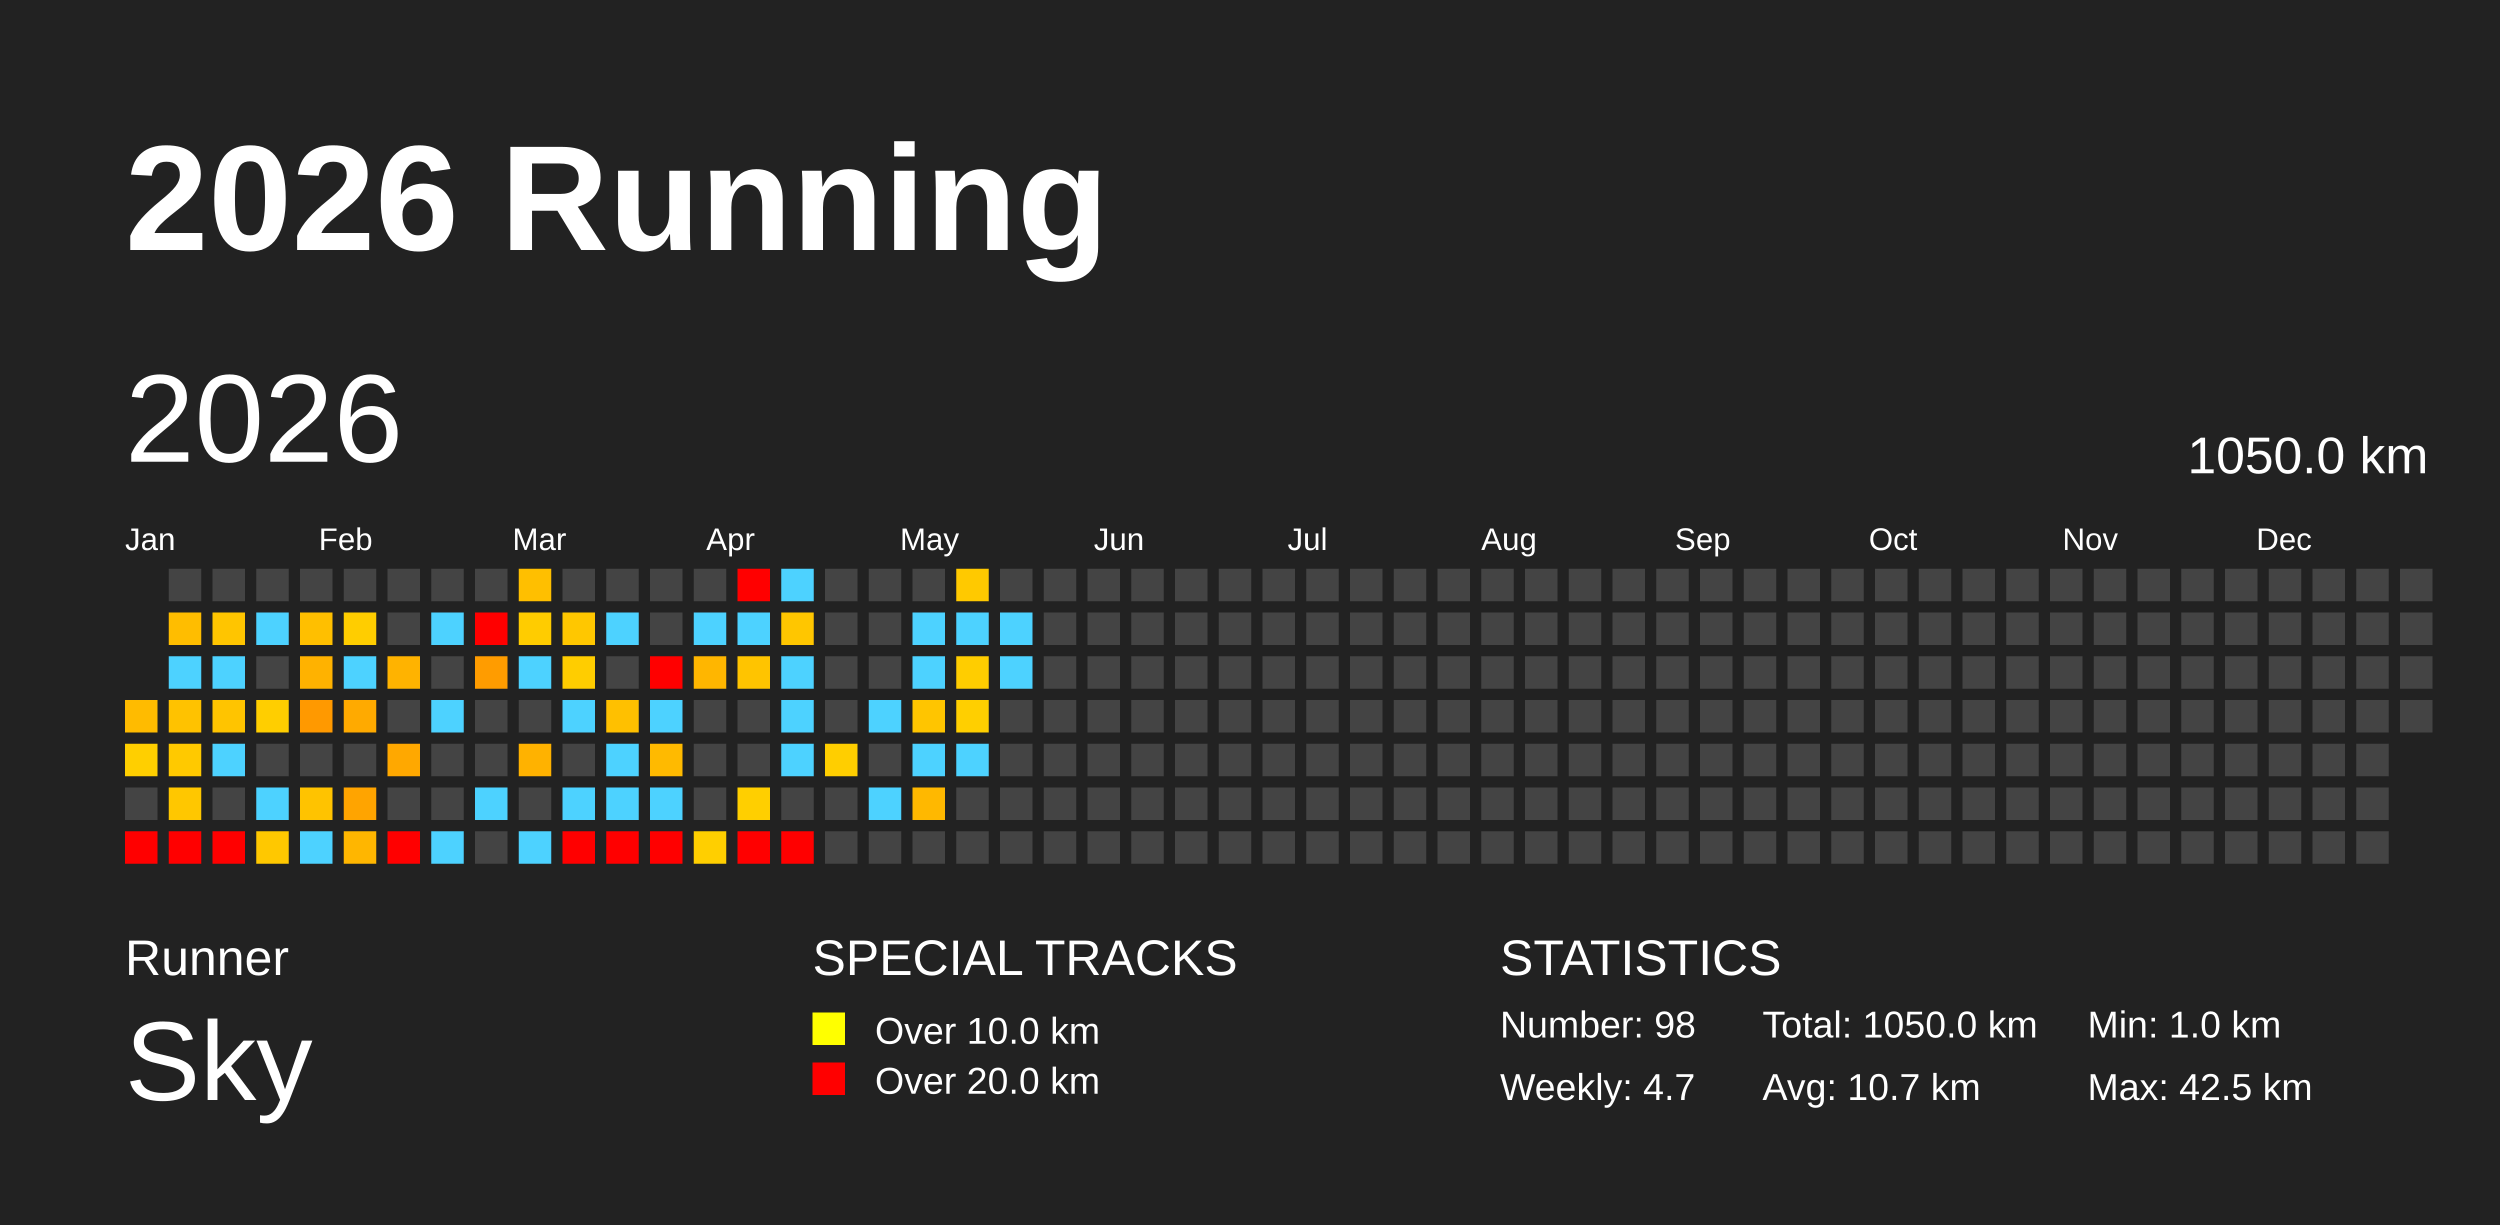
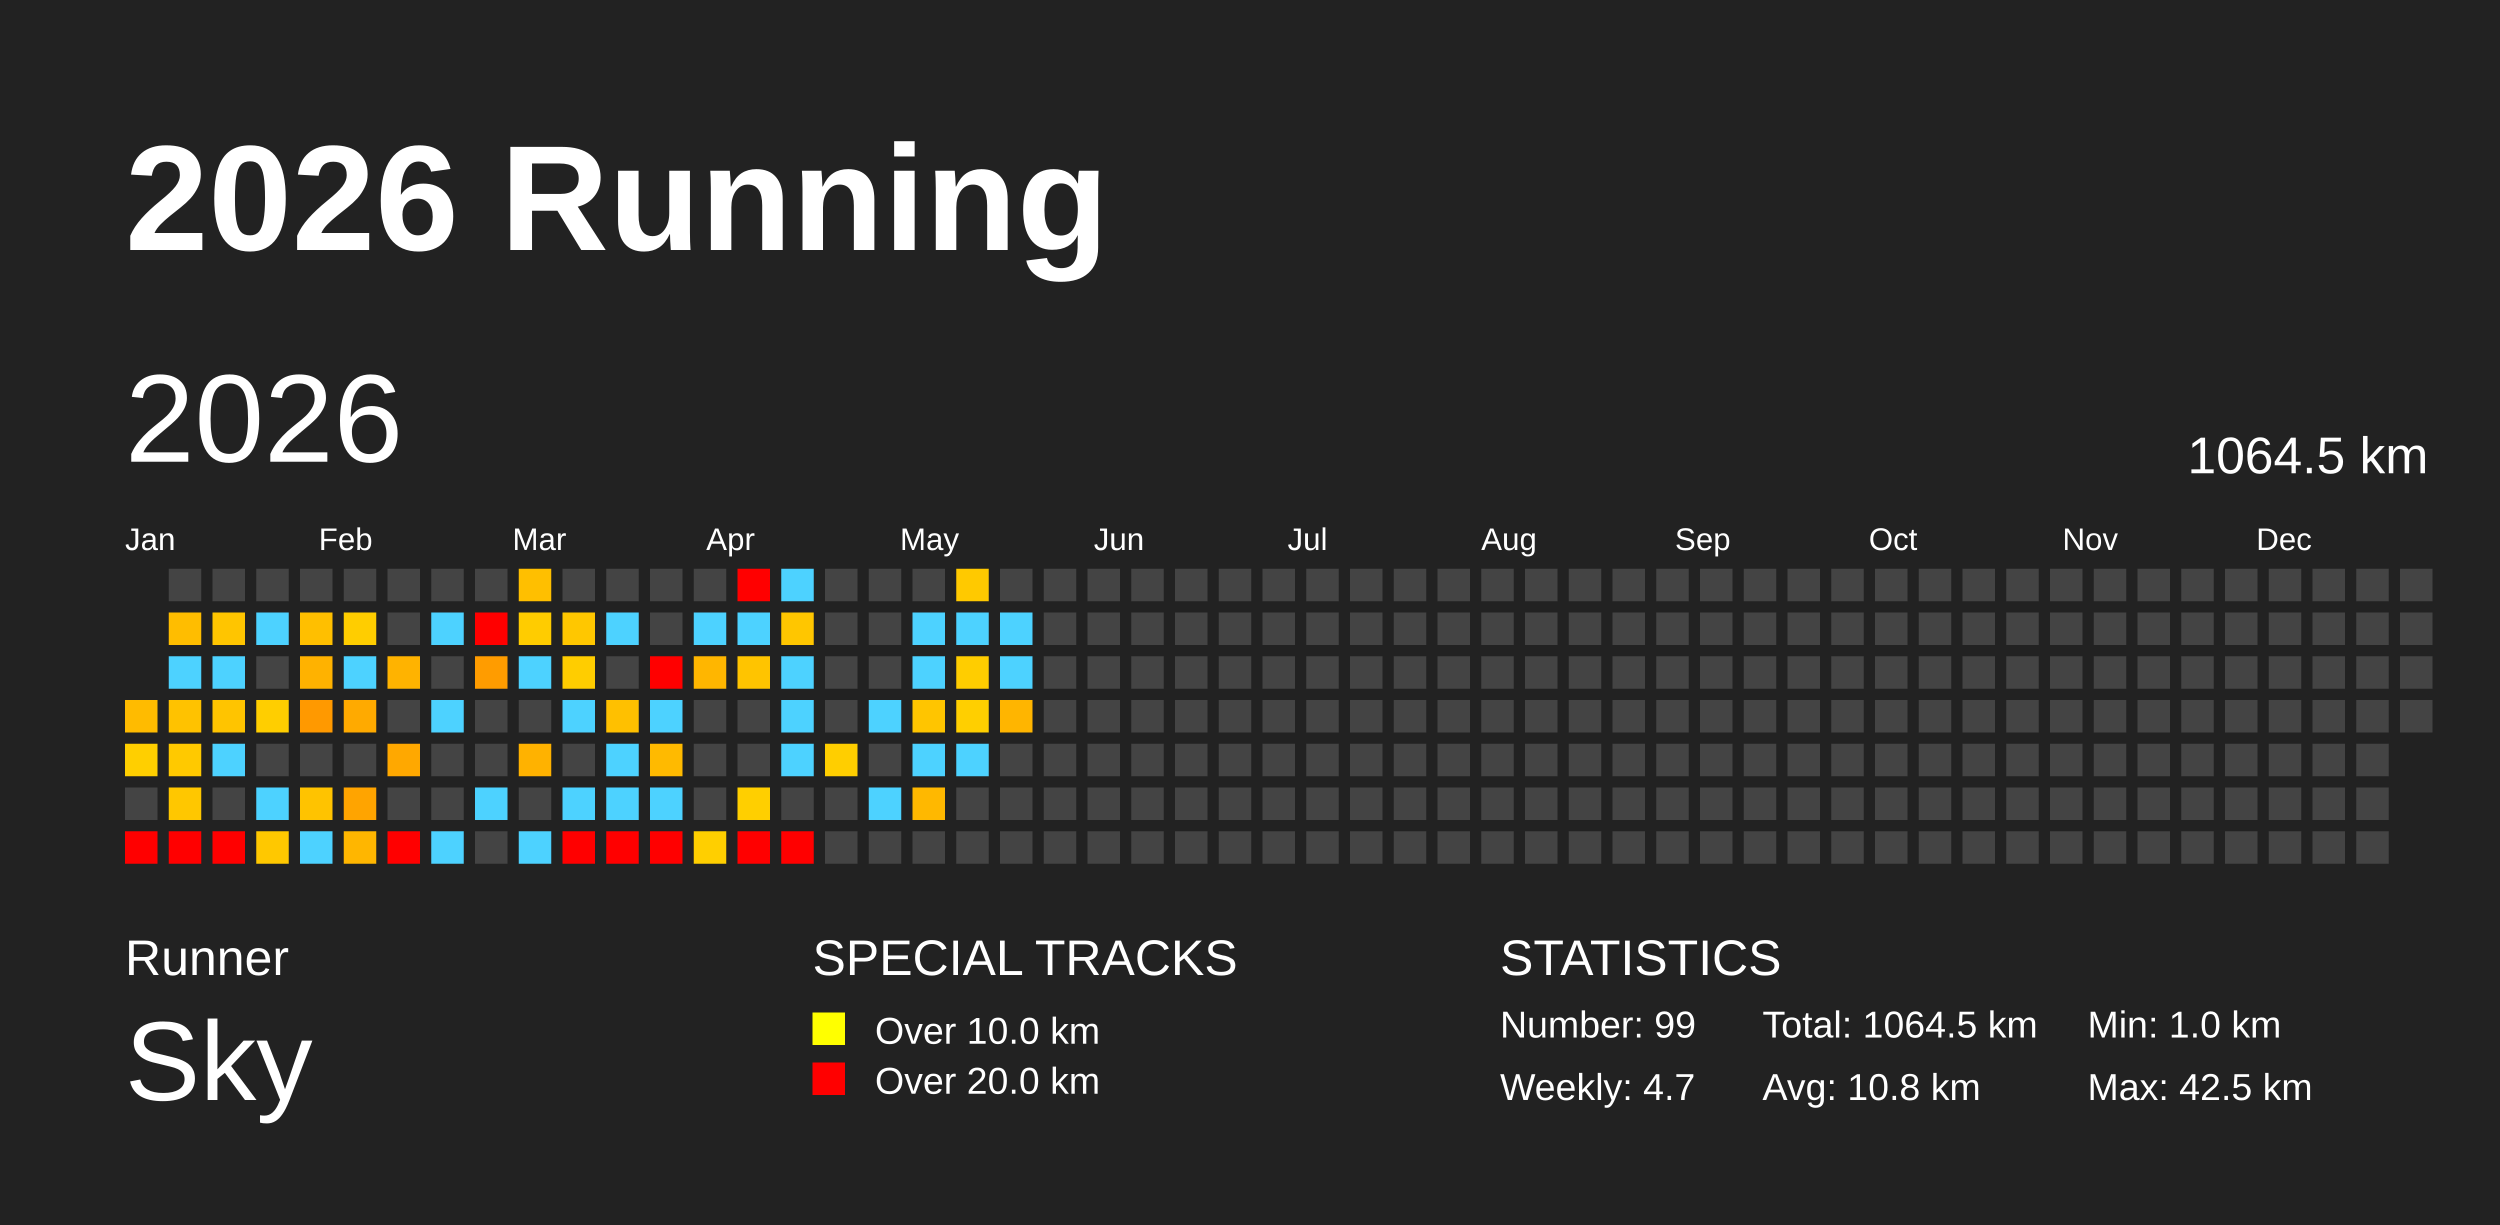
<svg xmlns="http://www.w3.org/2000/svg" baseProfile="full" height="98mm" version="1.1" viewBox="0,0,200,98" width="200mm">
  <defs />
  <rect fill="#222222" height="98" width="200" x="0" y="0" />
  <text fill="#FFFFFF" style="font-size:12px; font-family:Arial; font-weight:bold;" x="10" y="20">2026 Running</text>
  <text fill="#FFFFFF" style="font-size:4px; font-family:Arial" x="10" y="78">Runner</text>
  <text fill="#FFFFFF" style="font-size:9px; font-family:Arial" x="10" y="88">Sky</text>
  <text fill="#FFFFFF" style="font-size:4px; font-family:Arial" x="65" y="78">SPECIAL TRACKS</text>
  <rect fill="yellow" height="2.6" width="2.6" x="65" y="81" />
  <text fill="#FFFFFF" style="font-size:3px; font-family:Arial" x="70" y="83.5">Over 10.0 km</text>
  <rect fill="red" height="2.6" width="2.6" x="65" y="85" />
  <text fill="#FFFFFF" style="font-size:3px; font-family:Arial" x="70" y="87.5">Over 20.0 km</text>
  <text fill="#FFFFFF" style="font-size:4px; font-family:Arial" x="120" y="78">STATISTICS</text>
-   <text fill="#FFFFFF" style="font-size:3px; font-family:Arial" x="120" y="83">Number: 98</text>
+   <text fill="#FFFFFF" style="font-size:3px; font-family:Arial" x="120" y="83">Number: 99</text>
  <text fill="#FFFFFF" style="font-size:3px; font-family:Arial" x="120" y="88">Weekly: 4.7</text>
-   <text fill="#FFFFFF" style="font-size:3px; font-family:Arial" x="141" y="83">Total: 1050.0 km</text>
-   <text fill="#FFFFFF" style="font-size:3px; font-family:Arial" x="141" y="88">Avg: 10.7 km</text>
+   <text fill="#FFFFFF" style="font-size:3px; font-family:Arial" x="141" y="83">Total: 1064.5 km</text>
+   <text fill="#FFFFFF" style="font-size:3px; font-family:Arial" x="141" y="88">Avg: 10.8 km</text>
  <text fill="#FFFFFF" style="font-size:3px; font-family:Arial" x="167" y="83">Min: 1.0 km</text>
  <text fill="#FFFFFF" style="font-size:3px; font-family:Arial" x="167" y="88">Max: 42.5 km</text>
  <text dominant-baseline="hanging" fill="#FFFFFF" style="font-size:10.0px; font-family:Arial;" x="10" y="30">2026</text>
-   <text dominant-baseline="hanging" fill="#FFFFFF" style="font-size:4.125px; font-family:Arial;" x="175" y="35">1050.0 km</text>
+   <text dominant-baseline="hanging" fill="#FFFFFF" style="font-size:4.125px; font-family:Arial;" x="175" y="35">1064.5 km</text>
  <text fill="#FFFFFF" style="font-size:2.5px; font-family:Arial" x="10.0" y="44">Jan</text>
  <text fill="#FFFFFF" style="font-size:2.5px; font-family:Arial" x="25.5" y="44">Feb</text>
  <text fill="#FFFFFF" style="font-size:2.5px; font-family:Arial" x="41.0" y="44">Mar</text>
  <text fill="#FFFFFF" style="font-size:2.5px; font-family:Arial" x="56.5" y="44">Apr</text>
  <text fill="#FFFFFF" style="font-size:2.5px; font-family:Arial" x="72.0" y="44">May</text>
  <text fill="#FFFFFF" style="font-size:2.5px; font-family:Arial" x="87.5" y="44">Jun</text>
  <text fill="#FFFFFF" style="font-size:2.5px; font-family:Arial" x="103.0" y="44">Jul</text>
  <text fill="#FFFFFF" style="font-size:2.5px; font-family:Arial" x="118.5" y="44">Aug</text>
  <text fill="#FFFFFF" style="font-size:2.5px; font-family:Arial" x="134.0" y="44">Sep</text>
  <text fill="#FFFFFF" style="font-size:2.5px; font-family:Arial" x="149.5" y="44">Oct</text>
  <text fill="#FFFFFF" style="font-size:2.5px; font-family:Arial" x="165.0" y="44">Nov</text>
  <text fill="#FFFFFF" style="font-size:2.5px; font-family:Arial" x="180.5" y="44">Dec</text>
  <rect fill="#ffbb00" height="2.6" width="2.6" x="10.0" y="56.0" />
  <rect fill="#ffcf00" height="2.6" width="2.6" x="10.0" y="59.5" />
  <rect fill="#444444" height="2.6" width="2.6" x="10.0" y="63.0" />
  <rect fill="red" height="2.6" width="2.6" x="10.0" y="66.5" />
  <rect fill="#444444" height="2.6" width="2.6" x="13.5" y="45.5" />
  <rect fill="#ffbd00" height="2.6" width="2.6" x="13.5" y="49.0" />
  <rect fill="#4dd2ff" height="2.6" width="2.6" x="13.5" y="52.5" />
  <rect fill="#ffc200" height="2.6" width="2.6" x="13.5" y="56.0" />
  <rect fill="#ffc900" height="2.6" width="2.6" x="13.5" y="59.5" />
  <rect fill="#ffc700" height="2.6" width="2.6" x="13.5" y="63.0" />
  <rect fill="red" height="2.6" width="2.6" x="13.5" y="66.5" />
  <rect fill="#444444" height="2.6" width="2.6" x="17.0" y="45.5" />
  <rect fill="#ffc500" height="2.6" width="2.6" x="17.0" y="49.0" />
  <rect fill="#4dd2ff" height="2.6" width="2.6" x="17.0" y="52.5" />
  <rect fill="#ffc400" height="2.6" width="2.6" x="17.0" y="56.0" />
  <rect fill="#4dd2ff" height="2.6" width="2.6" x="17.0" y="59.5" />
  <rect fill="#444444" height="2.6" width="2.6" x="17.0" y="63.0" />
  <rect fill="red" height="2.6" width="2.6" x="17.0" y="66.5" />
  <rect fill="#444444" height="2.6" width="2.6" x="20.5" y="45.5" />
  <rect fill="#4dd2ff" height="2.6" width="2.6" x="20.5" y="49.0" />
  <rect fill="#444444" height="2.6" width="2.6" x="20.5" y="52.5" />
  <rect fill="#ffce00" height="2.6" width="2.6" x="20.5" y="56.0" />
  <rect fill="#444444" height="2.6" width="2.6" x="20.5" y="59.5" />
  <rect fill="#4dd2ff" height="2.6" width="2.6" x="20.5" y="63.0" />
  <rect fill="#ffc800" height="2.6" width="2.6" x="20.5" y="66.5" />
  <rect fill="#444444" height="2.6" width="2.6" x="24.0" y="45.5" />
  <rect fill="#ffbf00" height="2.6" width="2.6" x="24.0" y="49.0" />
  <rect fill="#ffb200" height="2.6" width="2.6" x="24.0" y="52.5" />
  <rect fill="#ff9900" height="2.6" width="2.6" x="24.0" y="56.0" />
  <rect fill="#444444" height="2.6" width="2.6" x="24.0" y="59.5" />
  <rect fill="#ffc300" height="2.6" width="2.6" x="24.0" y="63.0" />
  <rect fill="#4dd2ff" height="2.6" width="2.6" x="24.0" y="66.5" />
  <rect fill="#444444" height="2.6" width="2.6" x="27.5" y="45.5" />
  <rect fill="#ffcd00" height="2.6" width="2.6" x="27.5" y="49.0" />
  <rect fill="#4dd2ff" height="2.6" width="2.6" x="27.5" y="52.5" />
  <rect fill="#ffaa00" height="2.6" width="2.6" x="27.5" y="56.0" />
  <rect fill="#444444" height="2.6" width="2.6" x="27.5" y="59.5" />
  <rect fill="#ffa400" height="2.6" width="2.6" x="27.5" y="63.0" />
  <rect fill="#ffb600" height="2.6" width="2.6" x="27.5" y="66.5" />
  <rect fill="#444444" height="2.6" width="2.6" x="31.0" y="45.5" />
  <rect fill="#444444" height="2.6" width="2.6" x="31.0" y="49.0" />
  <rect fill="#ffb300" height="2.6" width="2.6" x="31.0" y="52.5" />
  <rect fill="#444444" height="2.6" width="2.6" x="31.0" y="56.0" />
  <rect fill="#ffa800" height="2.6" width="2.6" x="31.0" y="59.5" />
  <rect fill="#444444" height="2.6" width="2.6" x="31.0" y="63.0" />
  <rect fill="red" height="2.6" width="2.6" x="31.0" y="66.5" />
  <rect fill="#444444" height="2.6" width="2.6" x="34.5" y="45.5" />
  <rect fill="#4dd2ff" height="2.6" width="2.6" x="34.5" y="49.0" />
  <rect fill="#444444" height="2.6" width="2.6" x="34.5" y="52.5" />
  <rect fill="#4dd2ff" height="2.6" width="2.6" x="34.5" y="56.0" />
  <rect fill="#444444" height="2.6" width="2.6" x="34.5" y="59.5" />
  <rect fill="#444444" height="2.6" width="2.6" x="34.5" y="63.0" />
  <rect fill="#4dd2ff" height="2.6" width="2.6" x="34.5" y="66.5" />
  <rect fill="#444444" height="2.6" width="2.6" x="38.0" y="45.5" />
  <rect fill="red" height="2.6" width="2.6" x="38.0" y="49.0" />
  <rect fill="#ff9c00" height="2.6" width="2.6" x="38.0" y="52.5" />
  <rect fill="#444444" height="2.6" width="2.6" x="38.0" y="56.0" />
  <rect fill="#444444" height="2.6" width="2.6" x="38.0" y="59.5" />
  <rect fill="#4dd2ff" height="2.6" width="2.6" x="38.0" y="63.0" />
  <rect fill="#444444" height="2.6" width="2.6" x="38.0" y="66.5" />
  <rect fill="#ffbf00" height="2.6" width="2.6" x="41.5" y="45.5" />
  <rect fill="#ffcc00" height="2.6" width="2.6" x="41.5" y="49.0" />
  <rect fill="#4dd2ff" height="2.6" width="2.6" x="41.5" y="52.5" />
  <rect fill="#444444" height="2.6" width="2.6" x="41.5" y="56.0" />
  <rect fill="#ffb200" height="2.6" width="2.6" x="41.5" y="59.5" />
  <rect fill="#444444" height="2.6" width="2.6" x="41.5" y="63.0" />
  <rect fill="#4dd2ff" height="2.6" width="2.6" x="41.5" y="66.5" />
  <rect fill="#444444" height="2.6" width="2.6" x="45.0" y="45.5" />
  <rect fill="#ffc700" height="2.6" width="2.6" x="45.0" y="49.0" />
  <rect fill="#ffcd00" height="2.6" width="2.6" x="45.0" y="52.5" />
  <rect fill="#4dd2ff" height="2.6" width="2.6" x="45.0" y="56.0" />
  <rect fill="#444444" height="2.6" width="2.6" x="45.0" y="59.5" />
  <rect fill="#4dd2ff" height="2.6" width="2.6" x="45.0" y="63.0" />
  <rect fill="red" height="2.6" width="2.6" x="45.0" y="66.5" />
  <rect fill="#444444" height="2.6" width="2.6" x="48.5" y="45.5" />
  <rect fill="#4dd2ff" height="2.6" width="2.6" x="48.5" y="49.0" />
  <rect fill="#444444" height="2.6" width="2.6" x="48.5" y="52.5" />
  <rect fill="#ffc000" height="2.6" width="2.6" x="48.5" y="56.0" />
  <rect fill="#4dd2ff" height="2.6" width="2.6" x="48.5" y="59.5" />
  <rect fill="#4dd2ff" height="2.6" width="2.6" x="48.5" y="63.0" />
  <rect fill="red" height="2.6" width="2.6" x="48.5" y="66.5" />
  <rect fill="#444444" height="2.6" width="2.6" x="52.0" y="45.5" />
  <rect fill="#444444" height="2.6" width="2.6" x="52.0" y="49.0" />
  <rect fill="red" height="2.6" width="2.6" x="52.0" y="52.5" />
  <rect fill="#4dd2ff" height="2.6" width="2.6" x="52.0" y="56.0" />
  <rect fill="#ffba00" height="2.6" width="2.6" x="52.0" y="59.5" />
  <rect fill="#4dd2ff" height="2.6" width="2.6" x="52.0" y="63.0" />
  <rect fill="red" height="2.6" width="2.6" x="52.0" y="66.5" />
  <rect fill="#444444" height="2.6" width="2.6" x="55.5" y="45.5" />
  <rect fill="#4dd2ff" height="2.6" width="2.6" x="55.5" y="49.0" />
  <rect fill="#ffb600" height="2.6" width="2.6" x="55.5" y="52.5" />
  <rect fill="#444444" height="2.6" width="2.6" x="55.5" y="56.0" />
  <rect fill="#444444" height="2.6" width="2.6" x="55.5" y="59.5" />
  <rect fill="#444444" height="2.6" width="2.6" x="55.5" y="63.0" />
  <rect fill="#ffcf00" height="2.6" width="2.6" x="55.5" y="66.5" />
  <rect fill="red" height="2.6" width="2.6" x="59.0" y="45.5" />
  <rect fill="#4dd2ff" height="2.6" width="2.6" x="59.0" y="49.0" />
  <rect fill="#ffc400" height="2.6" width="2.6" x="59.0" y="52.5" />
  <rect fill="#444444" height="2.6" width="2.6" x="59.0" y="56.0" />
  <rect fill="#444444" height="2.6" width="2.6" x="59.0" y="59.5" />
  <rect fill="#ffcf00" height="2.6" width="2.6" x="59.0" y="63.0" />
  <rect fill="red" height="2.6" width="2.6" x="59.0" y="66.5" />
  <rect fill="#4dd2ff" height="2.6" width="2.6" x="62.5" y="45.5" />
  <rect fill="#ffc600" height="2.6" width="2.6" x="62.5" y="49.0" />
  <rect fill="#4dd2ff" height="2.6" width="2.6" x="62.5" y="52.5" />
  <rect fill="#4dd2ff" height="2.6" width="2.6" x="62.5" y="56.0" />
  <rect fill="#4dd2ff" height="2.6" width="2.6" x="62.5" y="59.5" />
  <rect fill="#444444" height="2.6" width="2.6" x="62.5" y="63.0" />
  <rect fill="red" height="2.6" width="2.6" x="62.5" y="66.5" />
  <rect fill="#444444" height="2.6" width="2.6" x="66.0" y="45.5" />
  <rect fill="#444444" height="2.6" width="2.6" x="66.0" y="49.0" />
  <rect fill="#444444" height="2.6" width="2.6" x="66.0" y="52.5" />
  <rect fill="#444444" height="2.6" width="2.6" x="66.0" y="56.0" />
  <rect fill="#ffce00" height="2.6" width="2.6" x="66.0" y="59.5" />
  <rect fill="#444444" height="2.6" width="2.6" x="66.0" y="63.0" />
  <rect fill="#444444" height="2.6" width="2.6" x="66.0" y="66.5" />
  <rect fill="#444444" height="2.6" width="2.6" x="69.5" y="45.5" />
  <rect fill="#444444" height="2.6" width="2.6" x="69.5" y="49.0" />
  <rect fill="#444444" height="2.6" width="2.6" x="69.5" y="52.5" />
  <rect fill="#4dd2ff" height="2.6" width="2.6" x="69.5" y="56.0" />
  <rect fill="#444444" height="2.6" width="2.6" x="69.5" y="59.5" />
  <rect fill="#4dd2ff" height="2.6" width="2.6" x="69.5" y="63.0" />
  <rect fill="#444444" height="2.6" width="2.6" x="69.5" y="66.5" />
  <rect fill="#444444" height="2.6" width="2.6" x="73.0" y="45.5" />
  <rect fill="#4dd2ff" height="2.6" width="2.6" x="73.0" y="49.0" />
  <rect fill="#4dd2ff" height="2.6" width="2.6" x="73.0" y="52.5" />
  <rect fill="#ffc500" height="2.6" width="2.6" x="73.0" y="56.0" />
  <rect fill="#4dd2ff" height="2.6" width="2.6" x="73.0" y="59.5" />
  <rect fill="#ffb800" height="2.6" width="2.6" x="73.0" y="63.0" />
  <rect fill="#444444" height="2.6" width="2.6" x="73.0" y="66.5" />
  <rect fill="#ffc900" height="2.6" width="2.6" x="76.5" y="45.5" />
  <rect fill="#4dd2ff" height="2.6" width="2.6" x="76.5" y="49.0" />
  <rect fill="#ffcd00" height="2.6" width="2.6" x="76.5" y="52.5" />
  <rect fill="#ffcf00" height="2.6" width="2.6" x="76.5" y="56.0" />
  <rect fill="#4dd2ff" height="2.6" width="2.6" x="76.5" y="59.5" />
  <rect fill="#444444" height="2.6" width="2.6" x="76.5" y="63.0" />
  <rect fill="#444444" height="2.6" width="2.6" x="76.5" y="66.5" />
  <rect fill="#444444" height="2.6" width="2.6" x="80.0" y="45.5" />
  <rect fill="#4dd2ff" height="2.6" width="2.6" x="80.0" y="49.0" />
  <rect fill="#4dd2ff" height="2.6" width="2.6" x="80.0" y="52.5" />
-   <rect fill="#444444" height="2.6" width="2.6" x="80.0" y="56.0" />
+   <rect fill="#ffb500" height="2.6" width="2.6" x="80.0" y="56.0" />
  <rect fill="#444444" height="2.6" width="2.6" x="80.0" y="59.5" />
  <rect fill="#444444" height="2.6" width="2.6" x="80.0" y="63.0" />
  <rect fill="#444444" height="2.6" width="2.6" x="80.0" y="66.5" />
  <rect fill="#444444" height="2.6" width="2.6" x="83.5" y="45.5" />
  <rect fill="#444444" height="2.6" width="2.6" x="83.5" y="49.0" />
  <rect fill="#444444" height="2.6" width="2.6" x="83.5" y="52.5" />
  <rect fill="#444444" height="2.6" width="2.6" x="83.5" y="56.0" />
  <rect fill="#444444" height="2.6" width="2.6" x="83.5" y="59.5" />
  <rect fill="#444444" height="2.6" width="2.6" x="83.5" y="63.0" />
  <rect fill="#444444" height="2.6" width="2.6" x="83.5" y="66.5" />
  <rect fill="#444444" height="2.6" width="2.6" x="87.0" y="45.5" />
  <rect fill="#444444" height="2.6" width="2.6" x="87.0" y="49.0" />
  <rect fill="#444444" height="2.6" width="2.6" x="87.0" y="52.5" />
  <rect fill="#444444" height="2.6" width="2.6" x="87.0" y="56.0" />
  <rect fill="#444444" height="2.6" width="2.6" x="87.0" y="59.5" />
  <rect fill="#444444" height="2.6" width="2.6" x="87.0" y="63.0" />
  <rect fill="#444444" height="2.6" width="2.6" x="87.0" y="66.5" />
  <rect fill="#444444" height="2.6" width="2.6" x="90.5" y="45.5" />
  <rect fill="#444444" height="2.6" width="2.6" x="90.5" y="49.0" />
  <rect fill="#444444" height="2.6" width="2.6" x="90.5" y="52.5" />
  <rect fill="#444444" height="2.6" width="2.6" x="90.5" y="56.0" />
  <rect fill="#444444" height="2.6" width="2.6" x="90.5" y="59.5" />
  <rect fill="#444444" height="2.6" width="2.6" x="90.5" y="63.0" />
  <rect fill="#444444" height="2.6" width="2.6" x="90.5" y="66.5" />
  <rect fill="#444444" height="2.6" width="2.6" x="94.0" y="45.5" />
  <rect fill="#444444" height="2.6" width="2.6" x="94.0" y="49.0" />
  <rect fill="#444444" height="2.6" width="2.6" x="94.0" y="52.5" />
  <rect fill="#444444" height="2.6" width="2.6" x="94.0" y="56.0" />
  <rect fill="#444444" height="2.6" width="2.6" x="94.0" y="59.5" />
  <rect fill="#444444" height="2.6" width="2.6" x="94.0" y="63.0" />
  <rect fill="#444444" height="2.6" width="2.6" x="94.0" y="66.5" />
  <rect fill="#444444" height="2.6" width="2.6" x="97.5" y="45.5" />
  <rect fill="#444444" height="2.6" width="2.6" x="97.5" y="49.0" />
  <rect fill="#444444" height="2.6" width="2.6" x="97.5" y="52.5" />
  <rect fill="#444444" height="2.6" width="2.6" x="97.5" y="56.0" />
  <rect fill="#444444" height="2.6" width="2.6" x="97.5" y="59.5" />
  <rect fill="#444444" height="2.6" width="2.6" x="97.5" y="63.0" />
  <rect fill="#444444" height="2.6" width="2.6" x="97.5" y="66.5" />
  <rect fill="#444444" height="2.6" width="2.6" x="101.0" y="45.5" />
  <rect fill="#444444" height="2.6" width="2.6" x="101.0" y="49.0" />
  <rect fill="#444444" height="2.6" width="2.6" x="101.0" y="52.5" />
  <rect fill="#444444" height="2.6" width="2.6" x="101.0" y="56.0" />
  <rect fill="#444444" height="2.6" width="2.6" x="101.0" y="59.5" />
  <rect fill="#444444" height="2.6" width="2.6" x="101.0" y="63.0" />
  <rect fill="#444444" height="2.6" width="2.6" x="101.0" y="66.5" />
  <rect fill="#444444" height="2.6" width="2.6" x="104.5" y="45.5" />
  <rect fill="#444444" height="2.6" width="2.6" x="104.5" y="49.0" />
  <rect fill="#444444" height="2.6" width="2.6" x="104.5" y="52.5" />
  <rect fill="#444444" height="2.6" width="2.6" x="104.5" y="56.0" />
  <rect fill="#444444" height="2.6" width="2.6" x="104.5" y="59.5" />
  <rect fill="#444444" height="2.6" width="2.6" x="104.5" y="63.0" />
  <rect fill="#444444" height="2.6" width="2.6" x="104.5" y="66.5" />
  <rect fill="#444444" height="2.6" width="2.6" x="108.0" y="45.5" />
  <rect fill="#444444" height="2.6" width="2.6" x="108.0" y="49.0" />
  <rect fill="#444444" height="2.6" width="2.6" x="108.0" y="52.5" />
  <rect fill="#444444" height="2.6" width="2.6" x="108.0" y="56.0" />
  <rect fill="#444444" height="2.6" width="2.6" x="108.0" y="59.5" />
  <rect fill="#444444" height="2.6" width="2.6" x="108.0" y="63.0" />
  <rect fill="#444444" height="2.6" width="2.6" x="108.0" y="66.5" />
  <rect fill="#444444" height="2.6" width="2.6" x="111.5" y="45.5" />
  <rect fill="#444444" height="2.6" width="2.6" x="111.5" y="49.0" />
  <rect fill="#444444" height="2.6" width="2.6" x="111.5" y="52.5" />
  <rect fill="#444444" height="2.6" width="2.6" x="111.5" y="56.0" />
  <rect fill="#444444" height="2.6" width="2.6" x="111.5" y="59.5" />
  <rect fill="#444444" height="2.6" width="2.6" x="111.5" y="63.0" />
  <rect fill="#444444" height="2.6" width="2.6" x="111.5" y="66.5" />
  <rect fill="#444444" height="2.6" width="2.6" x="115.0" y="45.5" />
  <rect fill="#444444" height="2.6" width="2.6" x="115.0" y="49.0" />
  <rect fill="#444444" height="2.6" width="2.6" x="115.0" y="52.5" />
  <rect fill="#444444" height="2.6" width="2.6" x="115.0" y="56.0" />
  <rect fill="#444444" height="2.6" width="2.6" x="115.0" y="59.5" />
  <rect fill="#444444" height="2.6" width="2.6" x="115.0" y="63.0" />
  <rect fill="#444444" height="2.6" width="2.6" x="115.0" y="66.5" />
  <rect fill="#444444" height="2.6" width="2.6" x="118.5" y="45.5" />
  <rect fill="#444444" height="2.6" width="2.6" x="118.5" y="49.0" />
  <rect fill="#444444" height="2.6" width="2.6" x="118.5" y="52.5" />
  <rect fill="#444444" height="2.6" width="2.6" x="118.5" y="56.0" />
  <rect fill="#444444" height="2.6" width="2.6" x="118.5" y="59.5" />
  <rect fill="#444444" height="2.6" width="2.6" x="118.5" y="63.0" />
  <rect fill="#444444" height="2.6" width="2.6" x="118.5" y="66.5" />
  <rect fill="#444444" height="2.6" width="2.6" x="122.0" y="45.5" />
  <rect fill="#444444" height="2.6" width="2.6" x="122.0" y="49.0" />
  <rect fill="#444444" height="2.6" width="2.6" x="122.0" y="52.5" />
  <rect fill="#444444" height="2.6" width="2.6" x="122.0" y="56.0" />
  <rect fill="#444444" height="2.6" width="2.6" x="122.0" y="59.5" />
  <rect fill="#444444" height="2.6" width="2.6" x="122.0" y="63.0" />
  <rect fill="#444444" height="2.6" width="2.6" x="122.0" y="66.5" />
  <rect fill="#444444" height="2.6" width="2.6" x="125.5" y="45.5" />
  <rect fill="#444444" height="2.6" width="2.6" x="125.5" y="49.0" />
  <rect fill="#444444" height="2.6" width="2.6" x="125.5" y="52.5" />
  <rect fill="#444444" height="2.6" width="2.6" x="125.5" y="56.0" />
  <rect fill="#444444" height="2.6" width="2.6" x="125.5" y="59.5" />
  <rect fill="#444444" height="2.6" width="2.6" x="125.5" y="63.0" />
  <rect fill="#444444" height="2.6" width="2.6" x="125.5" y="66.5" />
  <rect fill="#444444" height="2.6" width="2.6" x="129.0" y="45.5" />
  <rect fill="#444444" height="2.6" width="2.6" x="129.0" y="49.0" />
  <rect fill="#444444" height="2.6" width="2.6" x="129.0" y="52.5" />
  <rect fill="#444444" height="2.6" width="2.6" x="129.0" y="56.0" />
  <rect fill="#444444" height="2.6" width="2.6" x="129.0" y="59.5" />
  <rect fill="#444444" height="2.6" width="2.6" x="129.0" y="63.0" />
  <rect fill="#444444" height="2.6" width="2.6" x="129.0" y="66.5" />
  <rect fill="#444444" height="2.6" width="2.6" x="132.5" y="45.5" />
  <rect fill="#444444" height="2.6" width="2.6" x="132.5" y="49.0" />
  <rect fill="#444444" height="2.6" width="2.6" x="132.5" y="52.5" />
  <rect fill="#444444" height="2.6" width="2.6" x="132.5" y="56.0" />
  <rect fill="#444444" height="2.6" width="2.6" x="132.5" y="59.5" />
  <rect fill="#444444" height="2.6" width="2.6" x="132.5" y="63.0" />
  <rect fill="#444444" height="2.6" width="2.6" x="132.5" y="66.5" />
  <rect fill="#444444" height="2.6" width="2.6" x="136.0" y="45.5" />
  <rect fill="#444444" height="2.6" width="2.6" x="136.0" y="49.0" />
  <rect fill="#444444" height="2.6" width="2.6" x="136.0" y="52.5" />
  <rect fill="#444444" height="2.6" width="2.6" x="136.0" y="56.0" />
  <rect fill="#444444" height="2.6" width="2.6" x="136.0" y="59.5" />
  <rect fill="#444444" height="2.6" width="2.6" x="136.0" y="63.0" />
  <rect fill="#444444" height="2.6" width="2.6" x="136.0" y="66.5" />
  <rect fill="#444444" height="2.6" width="2.6" x="139.5" y="45.5" />
  <rect fill="#444444" height="2.6" width="2.6" x="139.5" y="49.0" />
  <rect fill="#444444" height="2.6" width="2.6" x="139.5" y="52.5" />
  <rect fill="#444444" height="2.6" width="2.6" x="139.5" y="56.0" />
  <rect fill="#444444" height="2.6" width="2.6" x="139.5" y="59.5" />
  <rect fill="#444444" height="2.6" width="2.6" x="139.5" y="63.0" />
  <rect fill="#444444" height="2.6" width="2.6" x="139.5" y="66.5" />
  <rect fill="#444444" height="2.6" width="2.6" x="143.0" y="45.5" />
  <rect fill="#444444" height="2.6" width="2.6" x="143.0" y="49.0" />
  <rect fill="#444444" height="2.6" width="2.6" x="143.0" y="52.5" />
  <rect fill="#444444" height="2.6" width="2.6" x="143.0" y="56.0" />
  <rect fill="#444444" height="2.6" width="2.6" x="143.0" y="59.5" />
  <rect fill="#444444" height="2.6" width="2.6" x="143.0" y="63.0" />
  <rect fill="#444444" height="2.6" width="2.6" x="143.0" y="66.5" />
  <rect fill="#444444" height="2.6" width="2.6" x="146.5" y="45.5" />
  <rect fill="#444444" height="2.6" width="2.6" x="146.5" y="49.0" />
  <rect fill="#444444" height="2.6" width="2.6" x="146.5" y="52.5" />
  <rect fill="#444444" height="2.6" width="2.6" x="146.5" y="56.0" />
  <rect fill="#444444" height="2.6" width="2.6" x="146.5" y="59.5" />
  <rect fill="#444444" height="2.6" width="2.6" x="146.5" y="63.0" />
  <rect fill="#444444" height="2.6" width="2.6" x="146.5" y="66.5" />
  <rect fill="#444444" height="2.6" width="2.6" x="150.0" y="45.5" />
  <rect fill="#444444" height="2.6" width="2.6" x="150.0" y="49.0" />
  <rect fill="#444444" height="2.6" width="2.6" x="150.0" y="52.5" />
  <rect fill="#444444" height="2.6" width="2.6" x="150.0" y="56.0" />
  <rect fill="#444444" height="2.6" width="2.6" x="150.0" y="59.5" />
  <rect fill="#444444" height="2.6" width="2.6" x="150.0" y="63.0" />
  <rect fill="#444444" height="2.6" width="2.6" x="150.0" y="66.5" />
  <rect fill="#444444" height="2.6" width="2.6" x="153.5" y="45.5" />
  <rect fill="#444444" height="2.6" width="2.6" x="153.5" y="49.0" />
  <rect fill="#444444" height="2.6" width="2.6" x="153.5" y="52.5" />
  <rect fill="#444444" height="2.6" width="2.6" x="153.5" y="56.0" />
  <rect fill="#444444" height="2.6" width="2.6" x="153.5" y="59.5" />
  <rect fill="#444444" height="2.6" width="2.6" x="153.5" y="63.0" />
  <rect fill="#444444" height="2.6" width="2.6" x="153.5" y="66.5" />
  <rect fill="#444444" height="2.6" width="2.6" x="157.0" y="45.5" />
  <rect fill="#444444" height="2.6" width="2.6" x="157.0" y="49.0" />
  <rect fill="#444444" height="2.6" width="2.6" x="157.0" y="52.5" />
  <rect fill="#444444" height="2.6" width="2.6" x="157.0" y="56.0" />
  <rect fill="#444444" height="2.6" width="2.6" x="157.0" y="59.5" />
  <rect fill="#444444" height="2.6" width="2.6" x="157.0" y="63.0" />
  <rect fill="#444444" height="2.6" width="2.6" x="157.0" y="66.5" />
  <rect fill="#444444" height="2.6" width="2.6" x="160.5" y="45.5" />
  <rect fill="#444444" height="2.6" width="2.6" x="160.5" y="49.0" />
  <rect fill="#444444" height="2.6" width="2.6" x="160.5" y="52.5" />
  <rect fill="#444444" height="2.6" width="2.6" x="160.5" y="56.0" />
  <rect fill="#444444" height="2.6" width="2.6" x="160.5" y="59.5" />
  <rect fill="#444444" height="2.6" width="2.6" x="160.5" y="63.0" />
  <rect fill="#444444" height="2.6" width="2.6" x="160.5" y="66.5" />
  <rect fill="#444444" height="2.6" width="2.6" x="164.0" y="45.5" />
  <rect fill="#444444" height="2.6" width="2.6" x="164.0" y="49.0" />
  <rect fill="#444444" height="2.6" width="2.6" x="164.0" y="52.5" />
  <rect fill="#444444" height="2.6" width="2.6" x="164.0" y="56.0" />
  <rect fill="#444444" height="2.6" width="2.6" x="164.0" y="59.5" />
  <rect fill="#444444" height="2.6" width="2.6" x="164.0" y="63.0" />
  <rect fill="#444444" height="2.6" width="2.6" x="164.0" y="66.5" />
  <rect fill="#444444" height="2.6" width="2.6" x="167.5" y="45.5" />
  <rect fill="#444444" height="2.6" width="2.6" x="167.5" y="49.0" />
  <rect fill="#444444" height="2.6" width="2.6" x="167.5" y="52.5" />
  <rect fill="#444444" height="2.6" width="2.6" x="167.5" y="56.0" />
  <rect fill="#444444" height="2.6" width="2.6" x="167.5" y="59.5" />
  <rect fill="#444444" height="2.6" width="2.6" x="167.5" y="63.0" />
  <rect fill="#444444" height="2.6" width="2.6" x="167.5" y="66.5" />
  <rect fill="#444444" height="2.6" width="2.6" x="171.0" y="45.5" />
  <rect fill="#444444" height="2.6" width="2.6" x="171.0" y="49.0" />
  <rect fill="#444444" height="2.6" width="2.6" x="171.0" y="52.5" />
  <rect fill="#444444" height="2.6" width="2.6" x="171.0" y="56.0" />
  <rect fill="#444444" height="2.6" width="2.6" x="171.0" y="59.5" />
  <rect fill="#444444" height="2.6" width="2.6" x="171.0" y="63.0" />
  <rect fill="#444444" height="2.6" width="2.6" x="171.0" y="66.5" />
  <rect fill="#444444" height="2.6" width="2.6" x="174.5" y="45.5" />
  <rect fill="#444444" height="2.6" width="2.6" x="174.5" y="49.0" />
  <rect fill="#444444" height="2.6" width="2.6" x="174.5" y="52.5" />
  <rect fill="#444444" height="2.6" width="2.6" x="174.5" y="56.0" />
  <rect fill="#444444" height="2.6" width="2.6" x="174.5" y="59.5" />
  <rect fill="#444444" height="2.6" width="2.6" x="174.5" y="63.0" />
  <rect fill="#444444" height="2.6" width="2.6" x="174.5" y="66.5" />
  <rect fill="#444444" height="2.6" width="2.6" x="178.0" y="45.5" />
  <rect fill="#444444" height="2.6" width="2.6" x="178.0" y="49.0" />
  <rect fill="#444444" height="2.6" width="2.6" x="178.0" y="52.5" />
  <rect fill="#444444" height="2.6" width="2.6" x="178.0" y="56.0" />
  <rect fill="#444444" height="2.6" width="2.6" x="178.0" y="59.5" />
  <rect fill="#444444" height="2.6" width="2.6" x="178.0" y="63.0" />
  <rect fill="#444444" height="2.6" width="2.6" x="178.0" y="66.5" />
  <rect fill="#444444" height="2.6" width="2.6" x="181.5" y="45.5" />
  <rect fill="#444444" height="2.6" width="2.6" x="181.5" y="49.0" />
  <rect fill="#444444" height="2.6" width="2.6" x="181.5" y="52.5" />
  <rect fill="#444444" height="2.6" width="2.6" x="181.5" y="56.0" />
  <rect fill="#444444" height="2.6" width="2.6" x="181.5" y="59.5" />
  <rect fill="#444444" height="2.6" width="2.6" x="181.5" y="63.0" />
  <rect fill="#444444" height="2.6" width="2.6" x="181.5" y="66.5" />
  <rect fill="#444444" height="2.6" width="2.6" x="185.0" y="45.5" />
  <rect fill="#444444" height="2.6" width="2.6" x="185.0" y="49.0" />
  <rect fill="#444444" height="2.6" width="2.6" x="185.0" y="52.5" />
  <rect fill="#444444" height="2.6" width="2.6" x="185.0" y="56.0" />
  <rect fill="#444444" height="2.6" width="2.6" x="185.0" y="59.5" />
  <rect fill="#444444" height="2.6" width="2.6" x="185.0" y="63.0" />
  <rect fill="#444444" height="2.6" width="2.6" x="185.0" y="66.5" />
  <rect fill="#444444" height="2.6" width="2.6" x="188.5" y="45.5" />
  <rect fill="#444444" height="2.6" width="2.6" x="188.5" y="49.0" />
  <rect fill="#444444" height="2.6" width="2.6" x="188.5" y="52.5" />
  <rect fill="#444444" height="2.6" width="2.6" x="188.5" y="56.0" />
  <rect fill="#444444" height="2.6" width="2.6" x="188.5" y="59.5" />
  <rect fill="#444444" height="2.6" width="2.6" x="188.5" y="63.0" />
  <rect fill="#444444" height="2.6" width="2.6" x="188.5" y="66.5" />
  <rect fill="#444444" height="2.6" width="2.6" x="192.0" y="45.5" />
  <rect fill="#444444" height="2.6" width="2.6" x="192.0" y="49.0" />
  <rect fill="#444444" height="2.6" width="2.6" x="192.0" y="52.5" />
  <rect fill="#444444" height="2.6" width="2.6" x="192.0" y="56.0" />
</svg>
